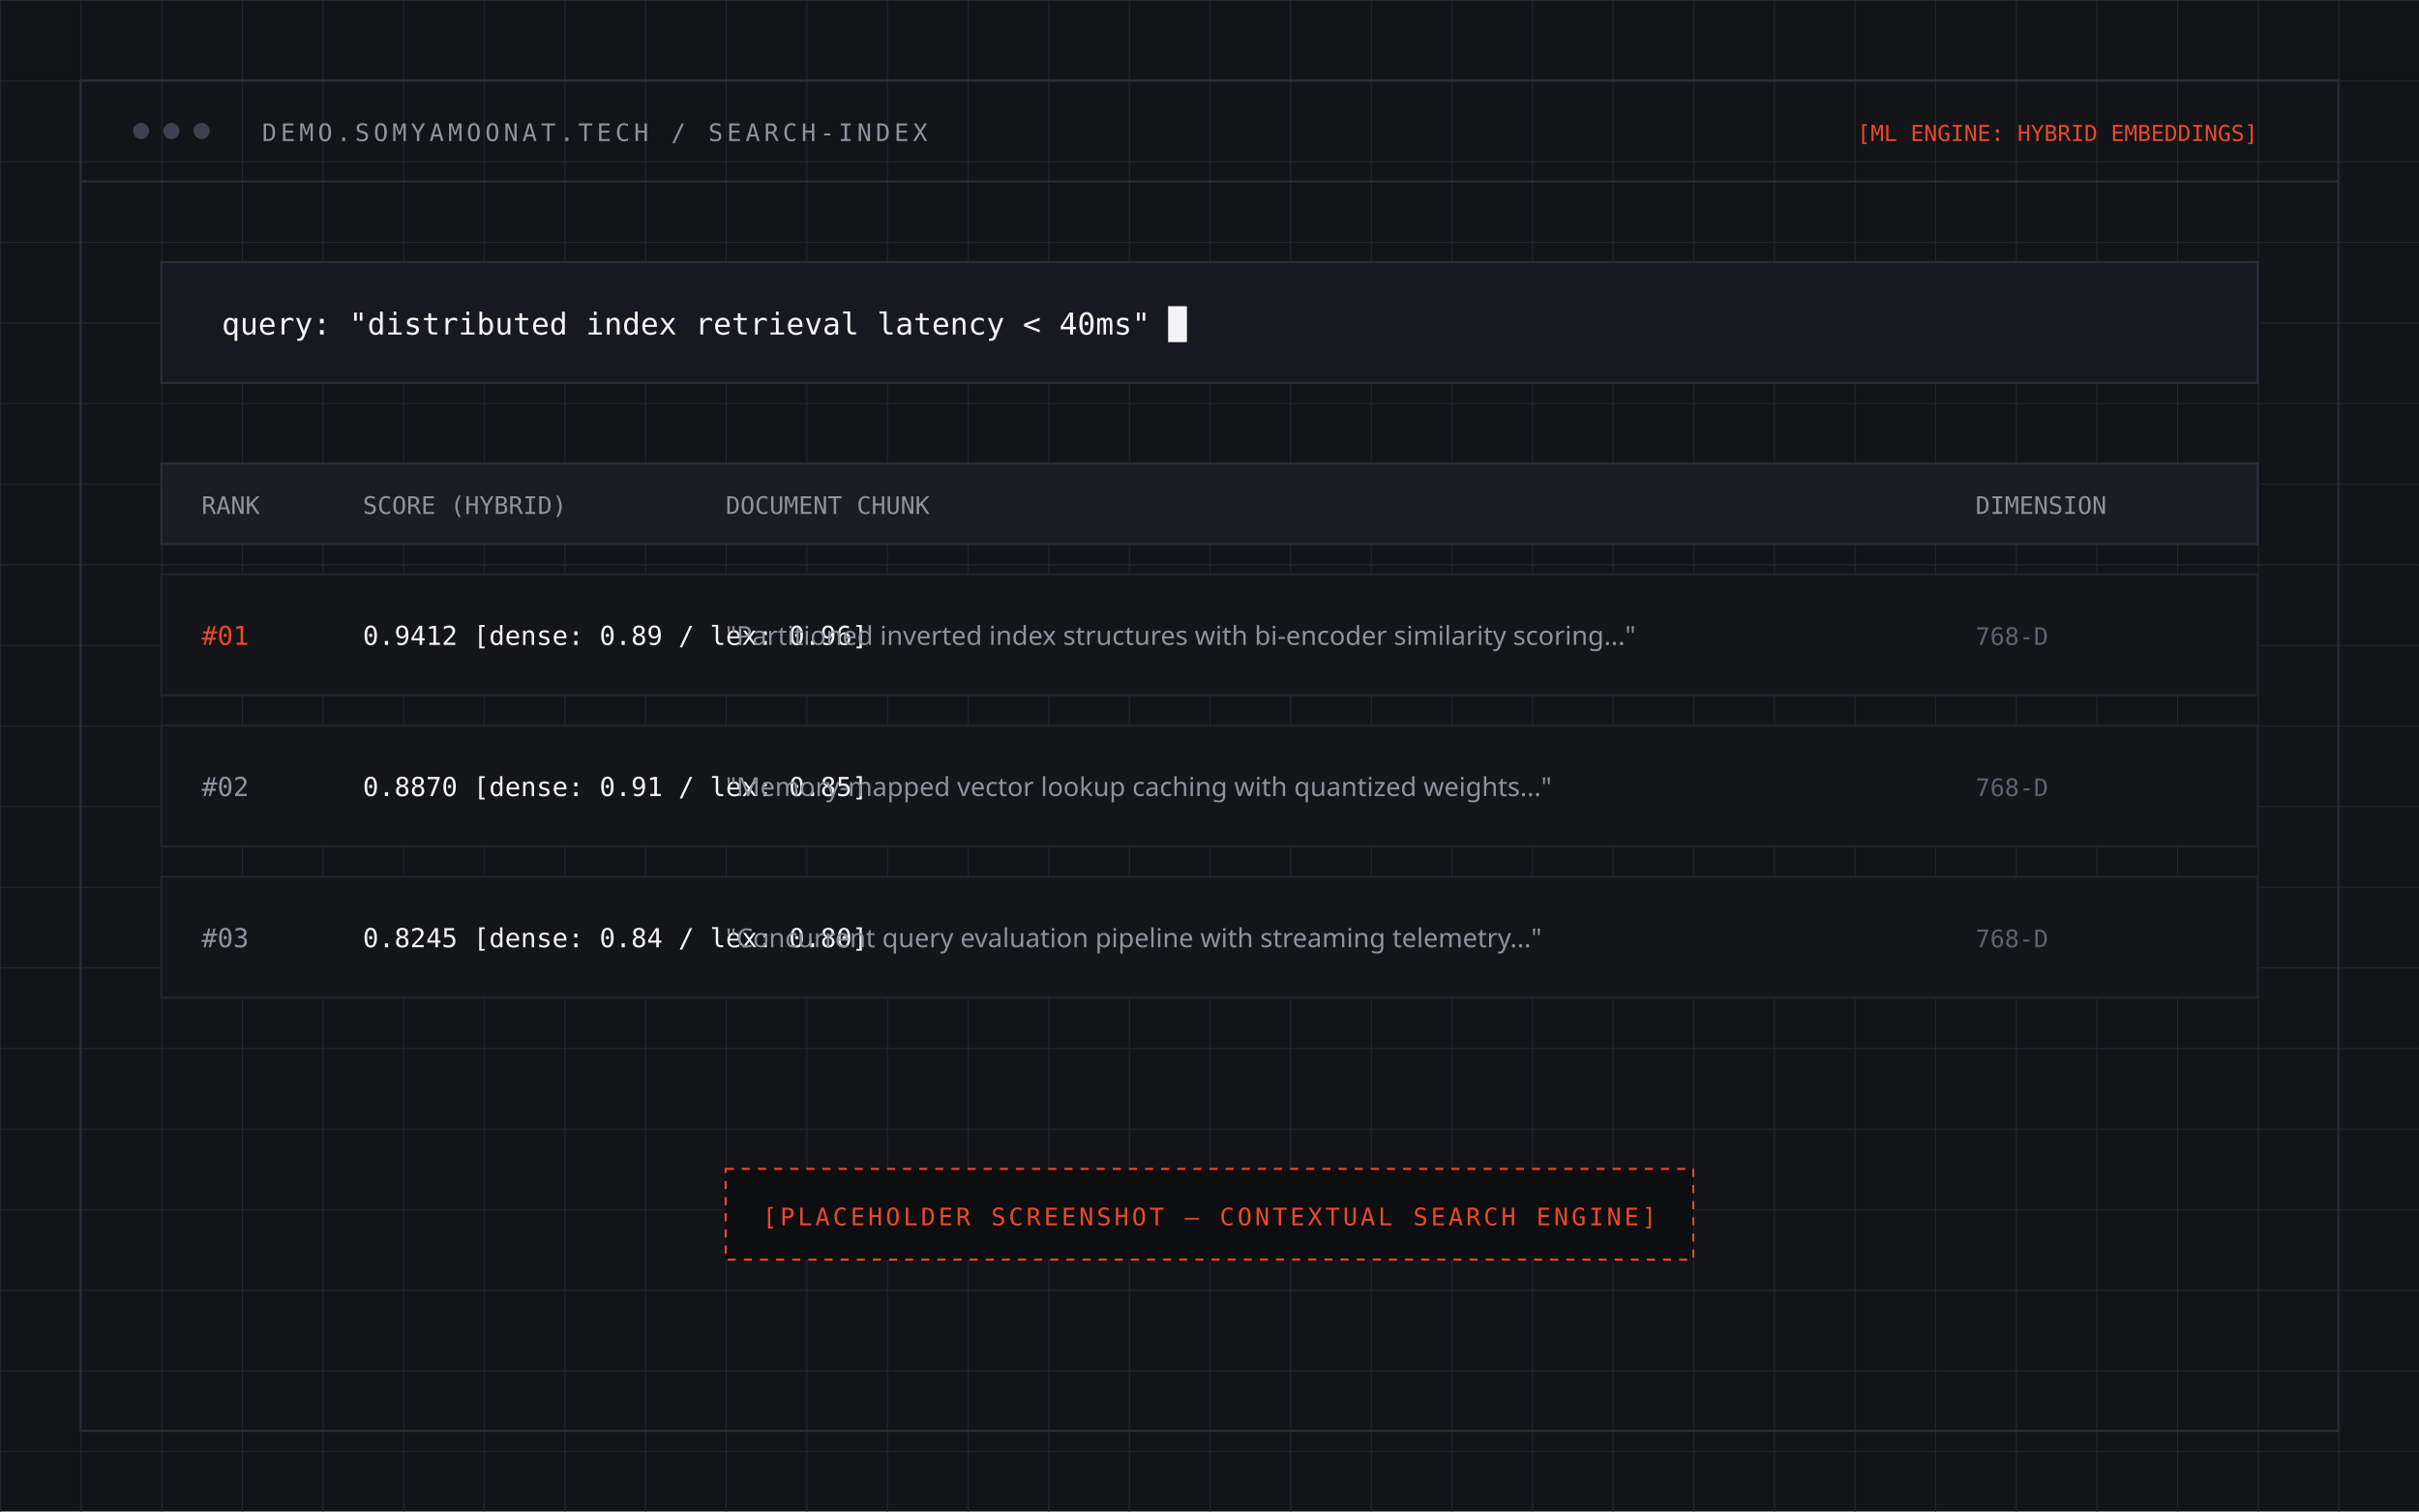
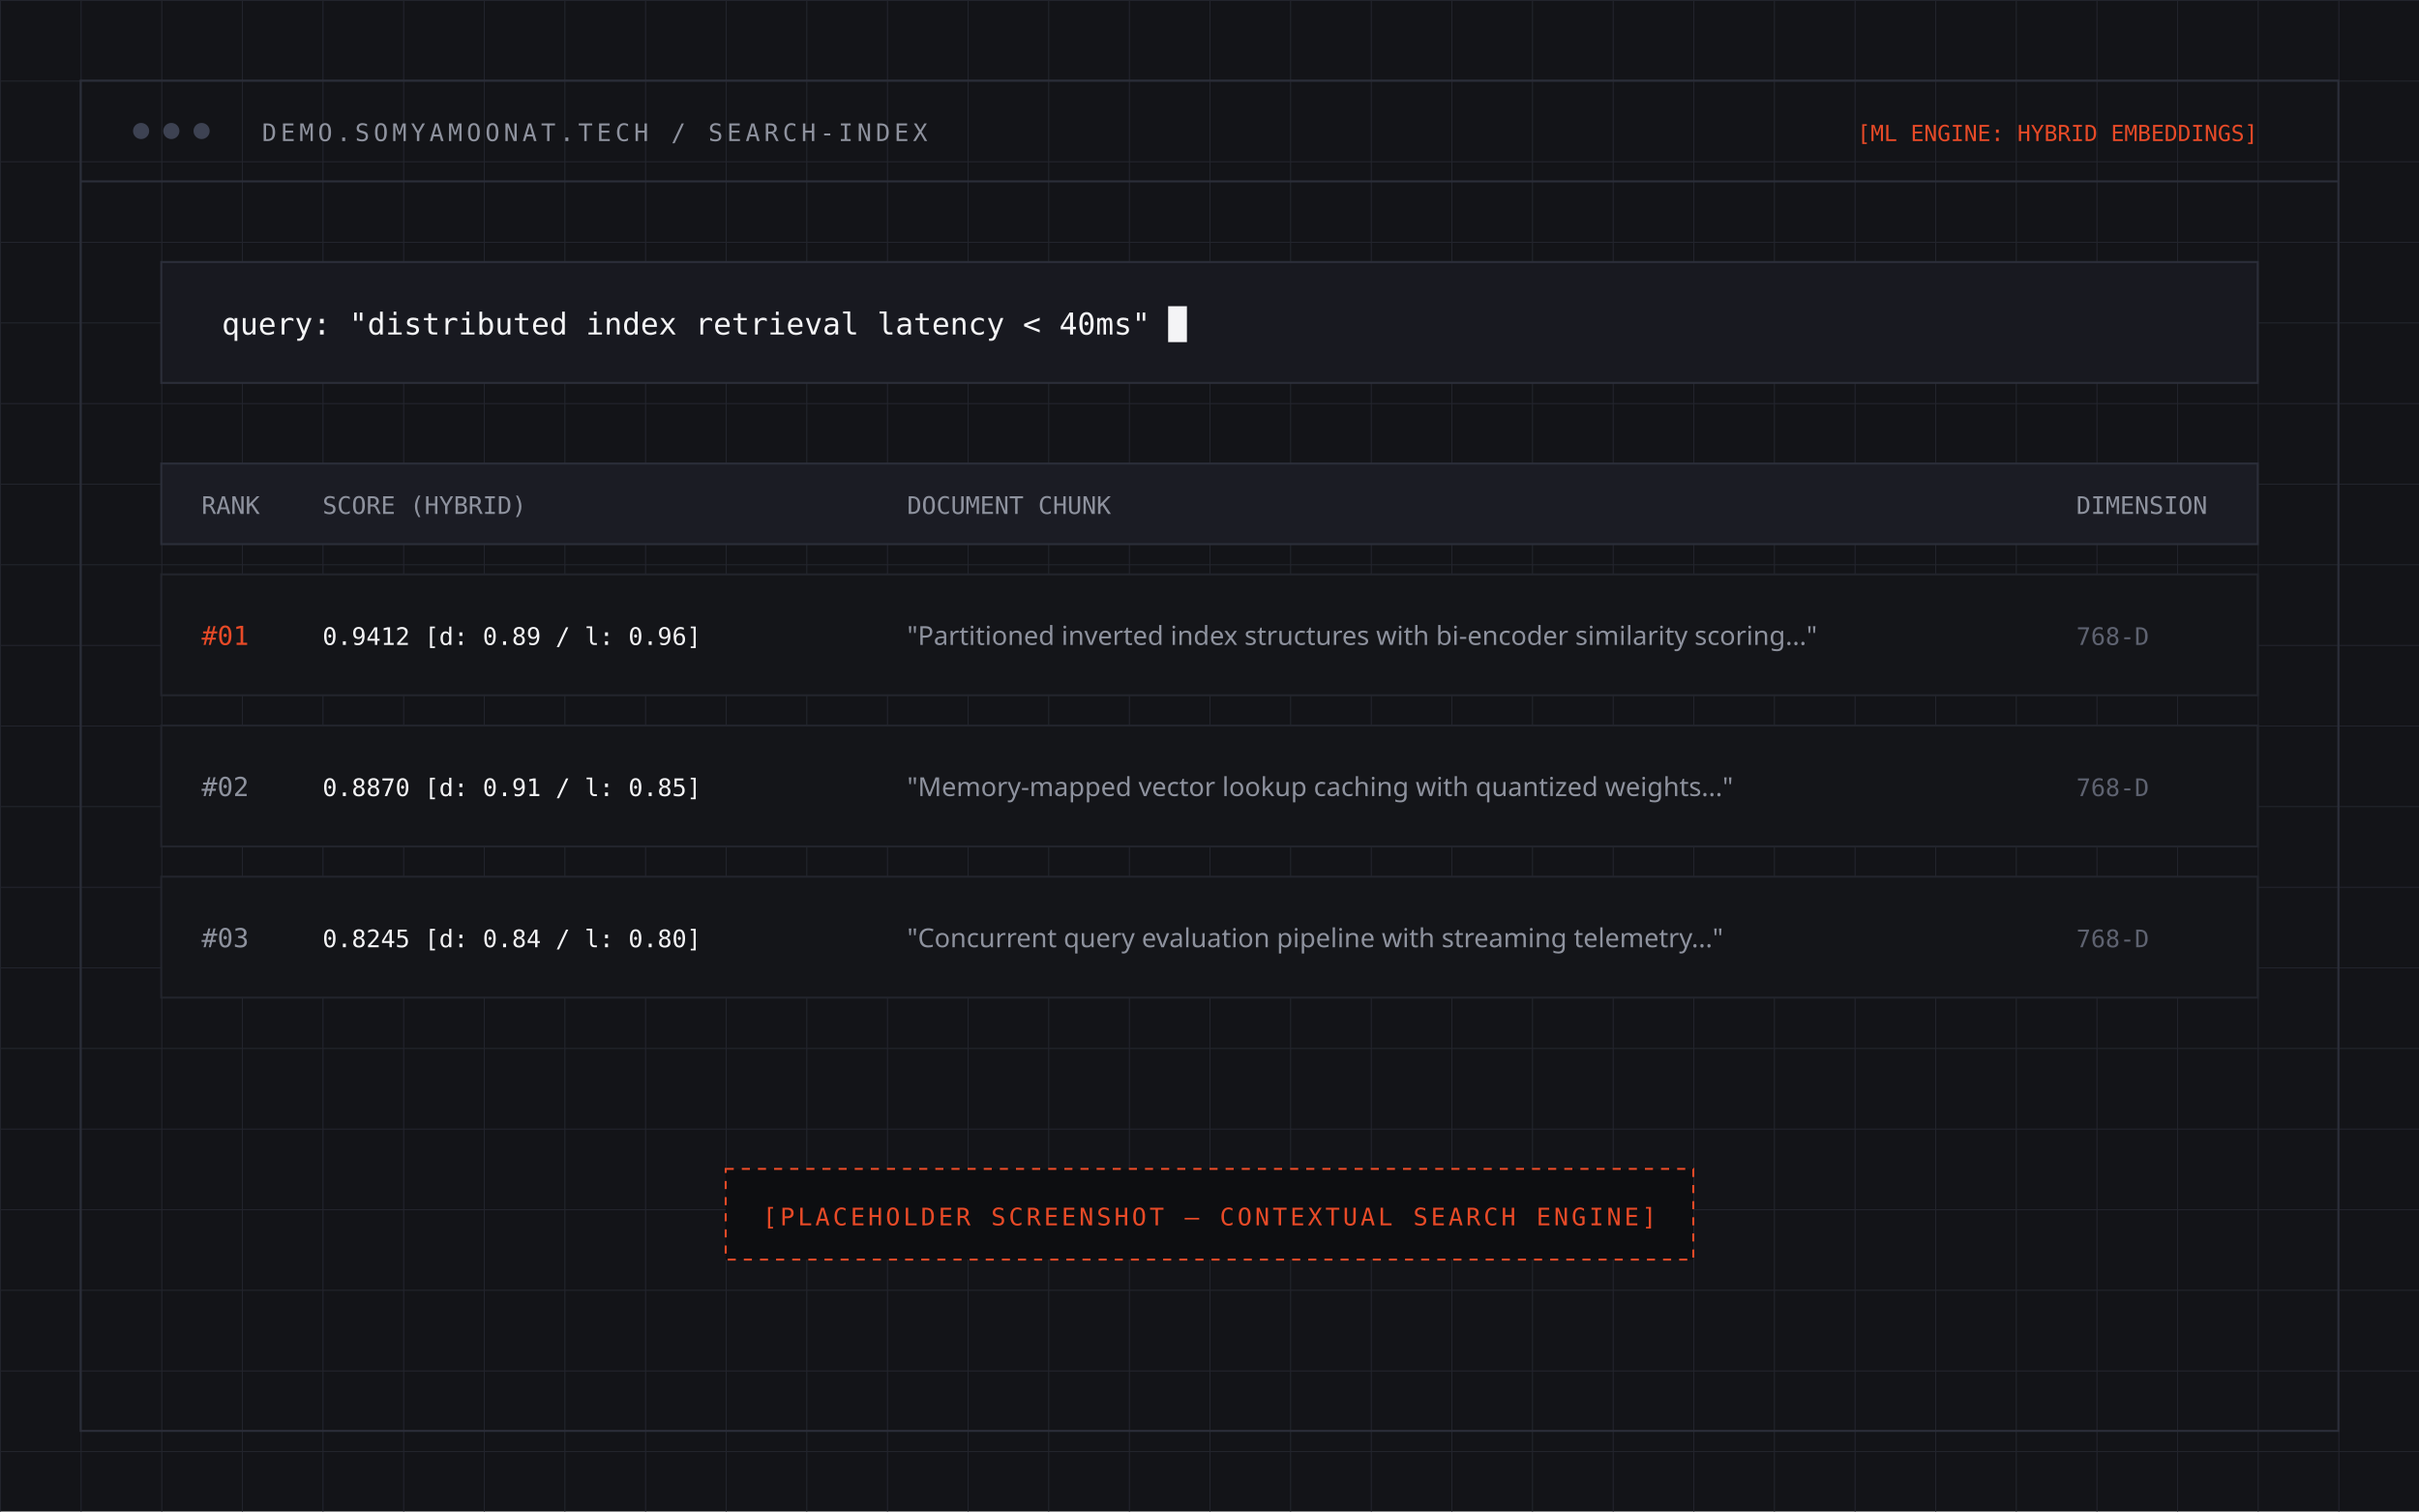
<svg xmlns="http://www.w3.org/2000/svg" viewBox="0 0 1200 750" width="1200" height="750">
  <rect width="1200" height="750" fill="#131418" />
  <defs>
    <pattern id="grid" width="40" height="40" patternUnits="userSpaceOnUse">
      <path d="M 40 0 L 0 0 0 40" fill="none" stroke="#22242c" stroke-width="1" />
    </pattern>
  </defs>
  <rect width="1200" height="750" fill="url(#grid)" />
  <rect x="40" y="40" width="1120" height="670" fill="none" stroke="#2b2e39" stroke-width="1" />
  <line x1="40" y1="90" x2="1160" y2="90" stroke="#2b2e39" stroke-width="1" />
  <circle cx="70" cy="65" r="4" fill="#3d4252" />
  <circle cx="85" cy="65" r="4" fill="#3d4252" />
  <circle cx="100" cy="65" r="4" fill="#3d4252" />
  <text x="130" y="70" font-family="monospace" font-size="12" fill="#8e929e" letter-spacing="2">DEMO.SOMYAMOONAT.TECH / SEARCH-INDEX</text>
  <text x="1120" y="70" font-family="monospace" font-size="11" fill="#e84a27" text-anchor="end">[ML ENGINE: HYBRID EMBEDDINGS]</text>
  <rect x="80" y="130" width="1040" height="60" fill="#181920" stroke="#2b2e39" stroke-width="1" />
  <text x="110" y="166" font-family="monospace" font-size="15" fill="#f4f4f6">query: "distributed index retrieval latency &lt; 40ms" █</text>
  <g transform="translate(80, 230)">
    <rect x="0" y="0" width="1040" height="40" fill="#1b1c24" stroke="#2b2e39" stroke-width="1" />
    <text x="20" y="25" font-family="monospace" font-size="12" fill="#8e929e">RANK</text>
-     <text x="100" y="25" font-family="monospace" font-size="12" fill="#8e929e">SCORE (HYBRID)</text>
-     <text x="280" y="25" font-family="monospace" font-size="12" fill="#8e929e">DOCUMENT CHUNK</text>
-     <text x="900" y="25" font-family="monospace" font-size="12" fill="#8e929e">DIMENSION</text>
+     <text x="80" y="25" font-family="monospace" font-size="12" fill="#8e929e">SCORE (HYBRID)</text>
+     <text x="370" y="25" font-family="monospace" font-size="12" fill="#8e929e">DOCUMENT CHUNK</text>
+     <text x="950" y="25" font-family="monospace" font-size="12" fill="#8e929e">DIMENSION</text>
    <rect x="0" y="55" width="1040" height="60" fill="#141519" stroke="#22242c" stroke-width="1" />
    <text x="20" y="90" font-family="monospace" font-size="13" fill="#e84a27">#01</text>
-     <text x="100" y="90" font-family="monospace" font-size="13" fill="#f4f4f6">0.9412 [dense: 0.89 / lex: 0.96]</text>
-     <text x="280" y="90" font-family="sans-serif" font-size="13" fill="#8e929e">"Partitioned inverted index structures with bi-encoder similarity scoring..."</text>
-     <text x="900" y="90" font-family="monospace" font-size="12" fill="#5e6270">768-D</text>
+     <text x="80" y="90" font-family="monospace" font-size="12" fill="#f4f4f6">0.9412 [d: 0.89 / l: 0.96]</text>
+     <text x="370" y="90" font-family="sans-serif" font-size="13" fill="#8e929e">"Partitioned inverted index structures with bi-encoder similarity scoring..."</text>
+     <text x="950" y="90" font-family="monospace" font-size="12" fill="#5e6270">768-D</text>
    <rect x="0" y="130" width="1040" height="60" fill="#141519" stroke="#22242c" stroke-width="1" />
    <text x="20" y="165" font-family="monospace" font-size="13" fill="#8e929e">#02</text>
-     <text x="100" y="165" font-family="monospace" font-size="13" fill="#f4f4f6">0.8870 [dense: 0.91 / lex: 0.85]</text>
-     <text x="280" y="165" font-family="sans-serif" font-size="13" fill="#8e929e">"Memory-mapped vector lookup caching with quantized weights..."</text>
-     <text x="900" y="165" font-family="monospace" font-size="12" fill="#5e6270">768-D</text>
+     <text x="80" y="165" font-family="monospace" font-size="12" fill="#f4f4f6">0.8870 [d: 0.91 / l: 0.85]</text>
+     <text x="370" y="165" font-family="sans-serif" font-size="13" fill="#8e929e">"Memory-mapped vector lookup caching with quantized weights..."</text>
+     <text x="950" y="165" font-family="monospace" font-size="12" fill="#5e6270">768-D</text>
    <rect x="0" y="205" width="1040" height="60" fill="#141519" stroke="#22242c" stroke-width="1" />
    <text x="20" y="240" font-family="monospace" font-size="13" fill="#8e929e">#03</text>
-     <text x="100" y="240" font-family="monospace" font-size="13" fill="#f4f4f6">0.8245 [dense: 0.84 / lex: 0.80]</text>
-     <text x="280" y="240" font-family="sans-serif" font-size="13" fill="#8e929e">"Concurrent query evaluation pipeline with streaming telemetry..."</text>
-     <text x="900" y="240" font-family="monospace" font-size="12" fill="#5e6270">768-D</text>
+     <text x="80" y="240" font-family="monospace" font-size="12" fill="#f4f4f6">0.8245 [d: 0.84 / l: 0.80]</text>
+     <text x="370" y="240" font-family="sans-serif" font-size="13" fill="#8e929e">"Concurrent query evaluation pipeline with streaming telemetry..."</text>
+     <text x="950" y="240" font-family="monospace" font-size="12" fill="#5e6270">768-D</text>
  </g>
  <rect x="360" y="580" width="480" height="45" fill="#0d0e11" stroke="#e84a27" stroke-dasharray="4,4" stroke-width="1" />
  <text x="600" y="608" font-family="monospace" font-size="12" fill="#e84a27" letter-spacing="1.5" text-anchor="middle">
    [PLACEHOLDER SCREENSHOT — CONTEXTUAL SEARCH ENGINE]
  </text>
</svg>
